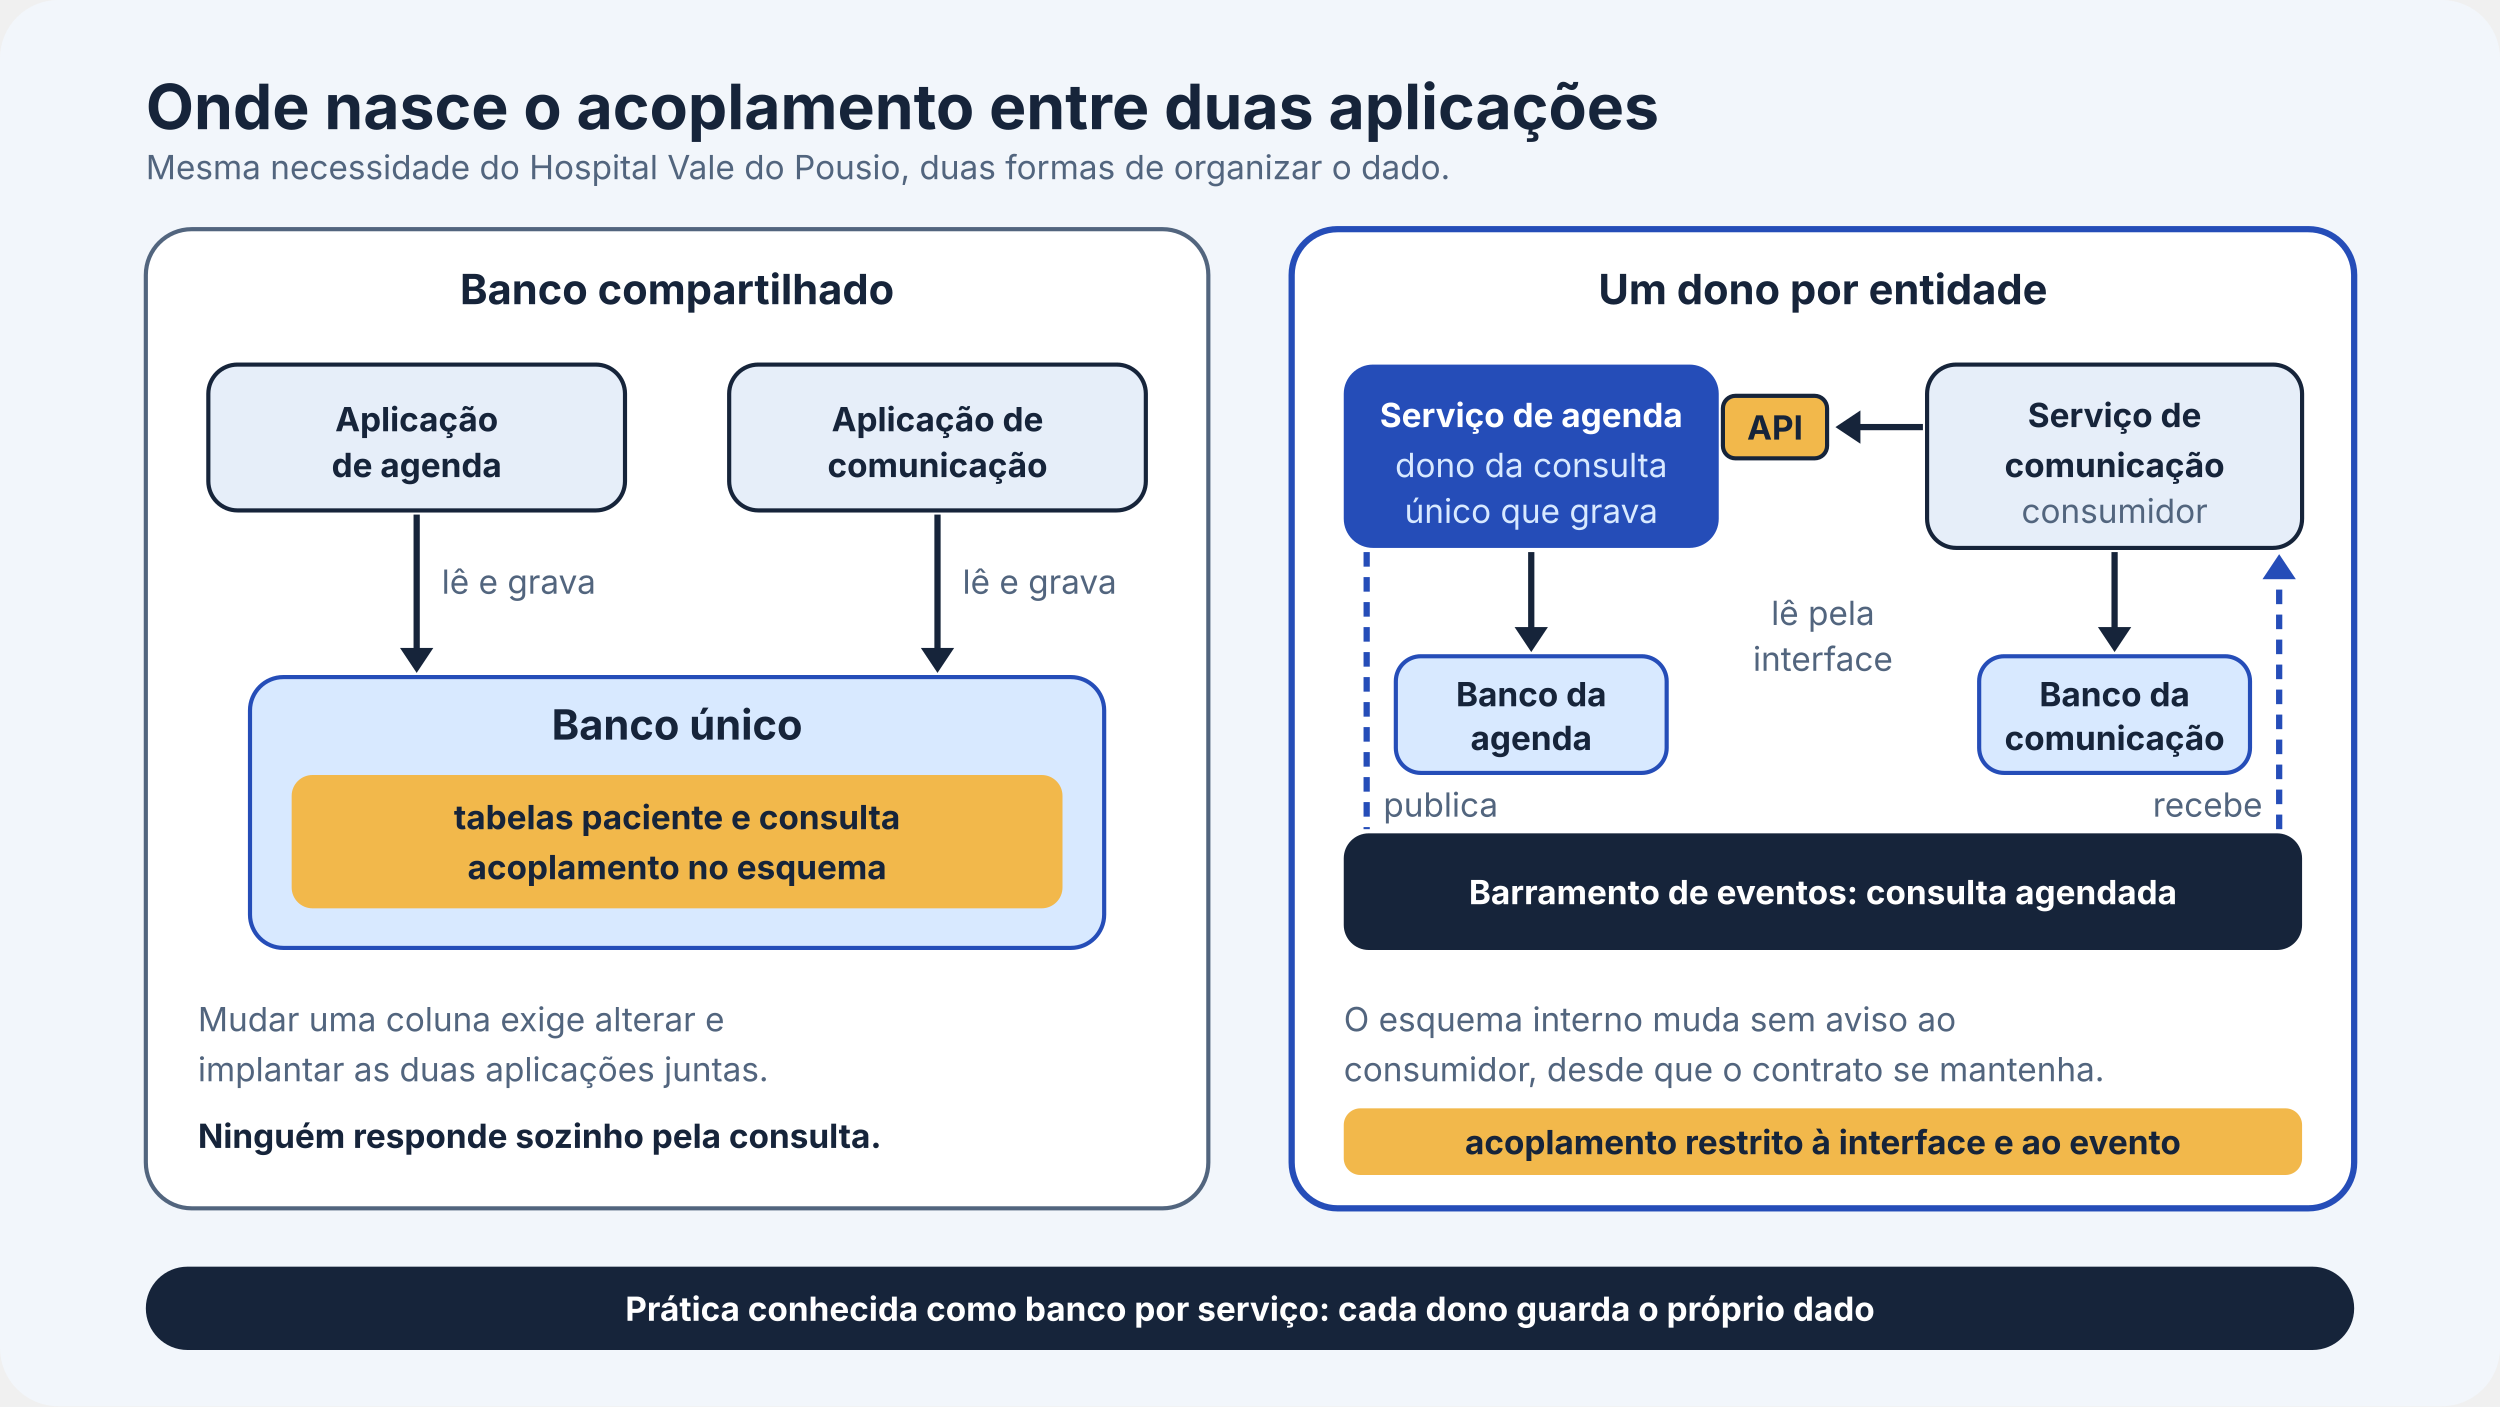
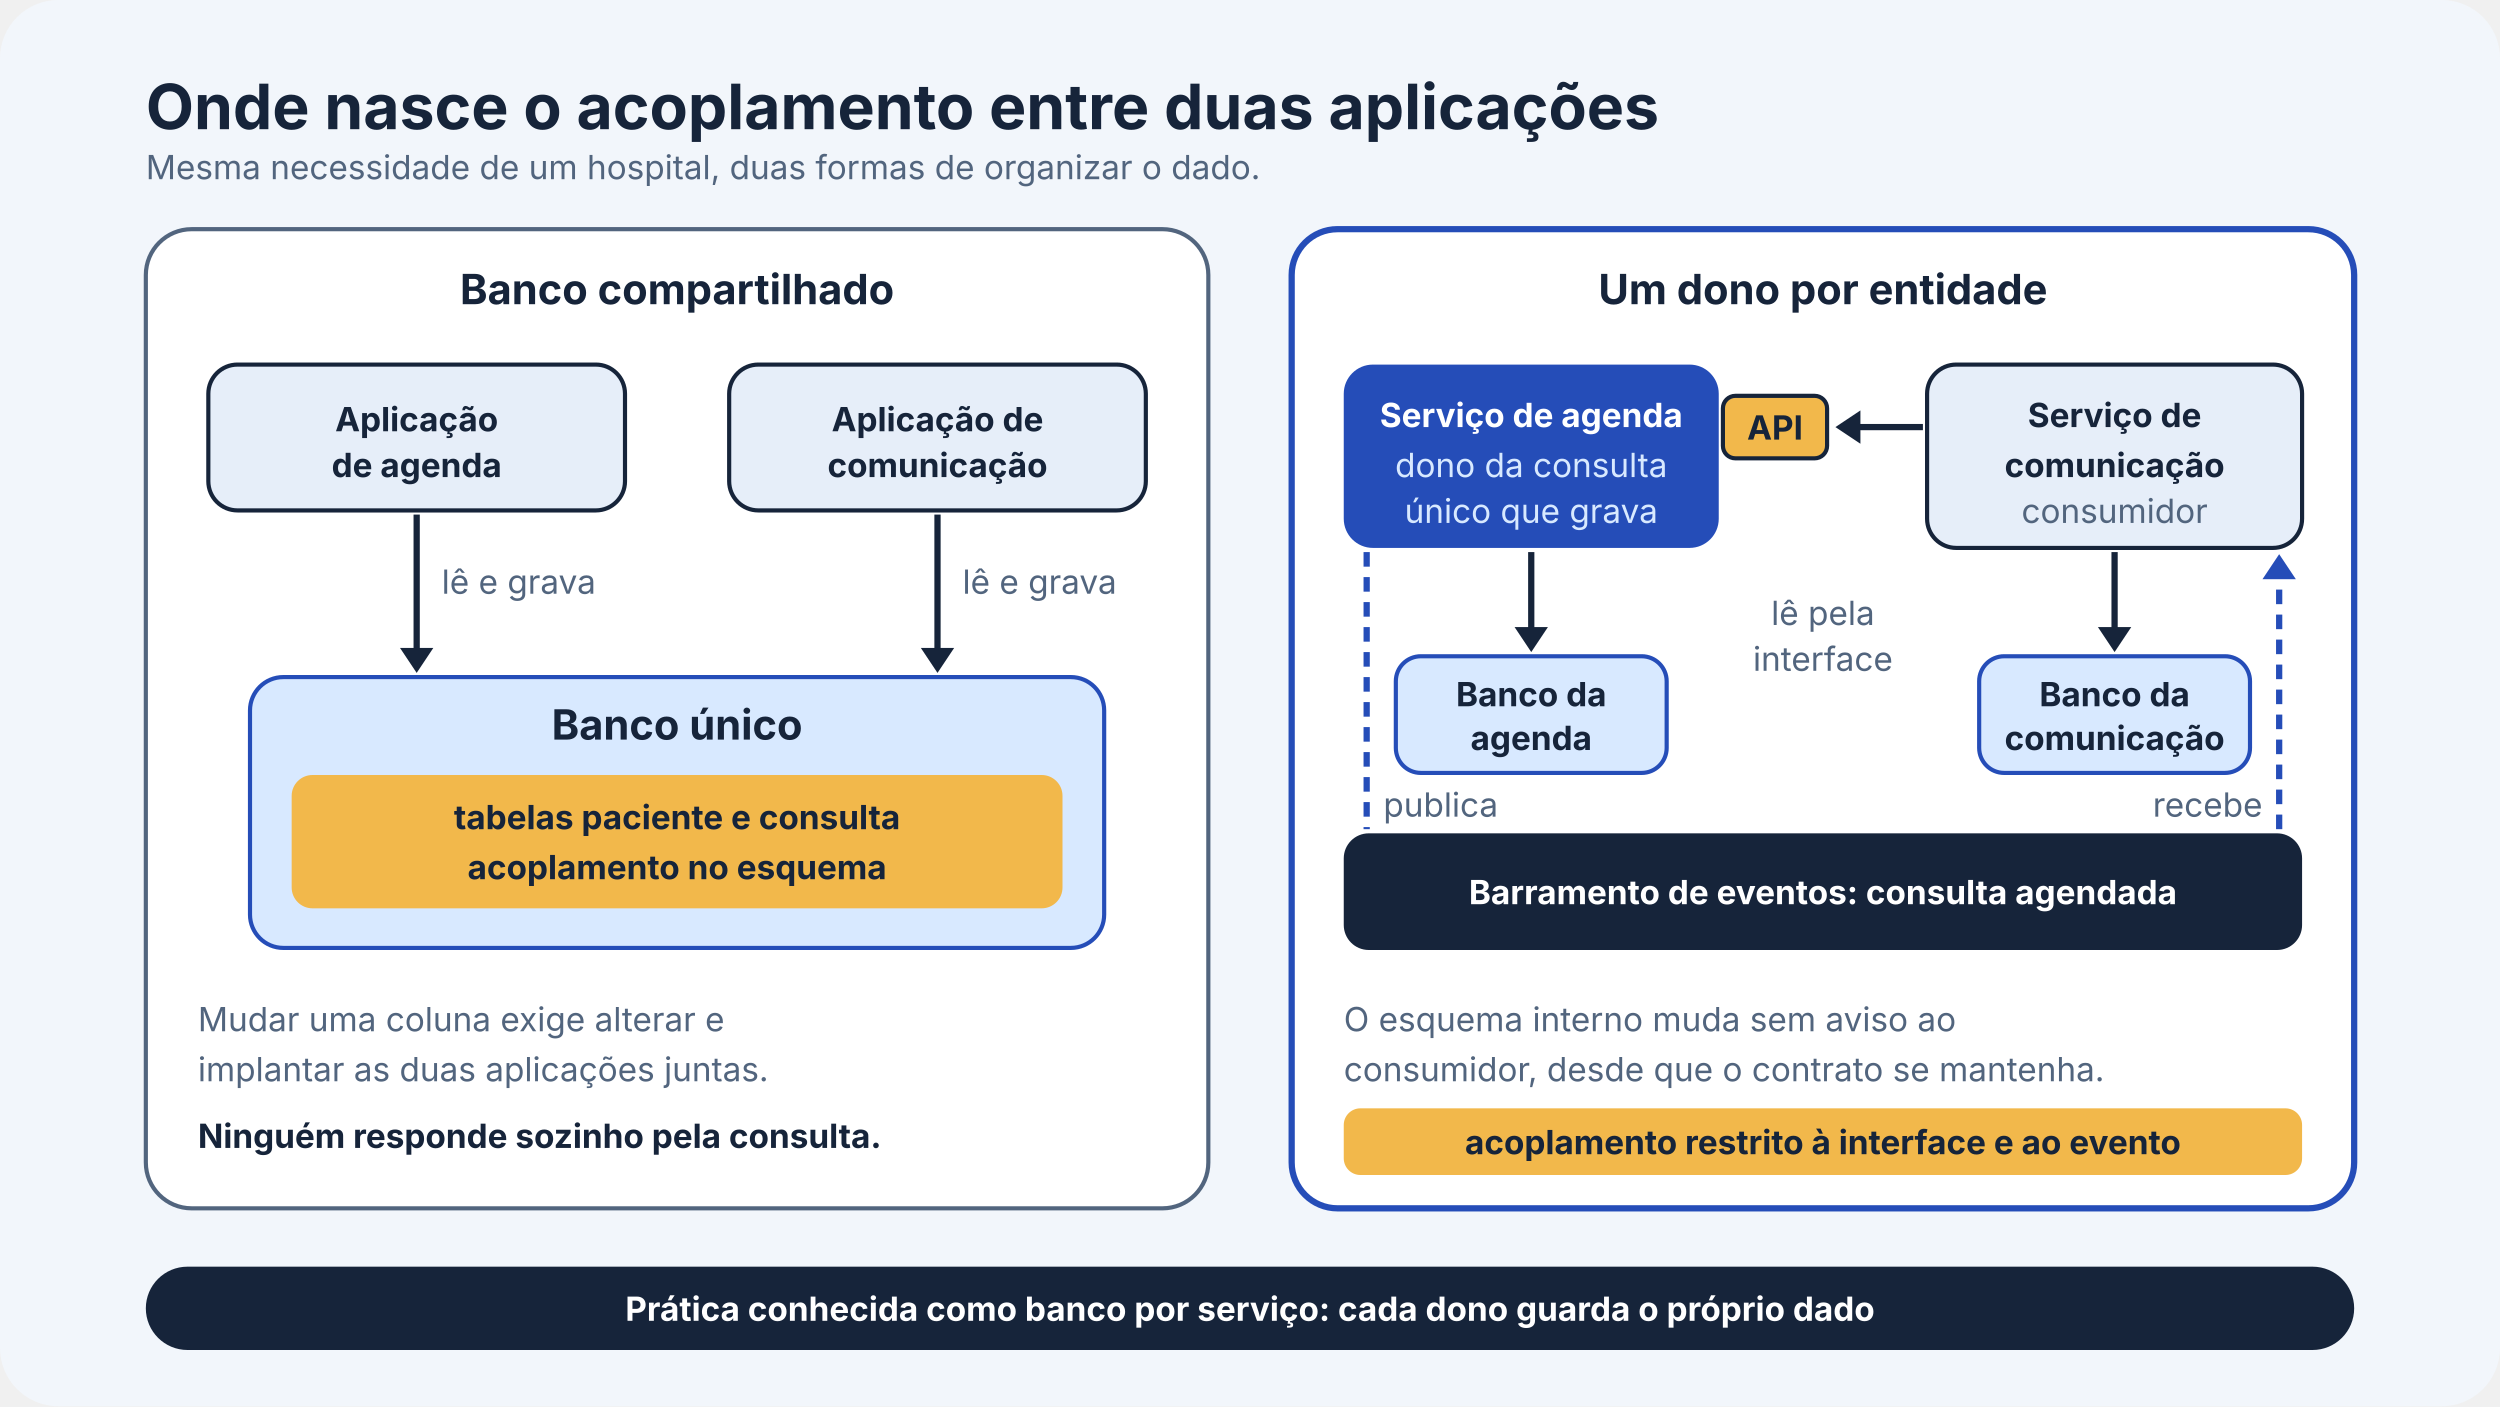
<svg xmlns="http://www.w3.org/2000/svg" viewBox="0 0 1200 675" role="img" aria-labelledby="title desc">
  <defs>
    <style>text{font-family:-apple-system,BlinkMacSystemFont,'Segoe UI',sans-serif;fill:#16243A}.h{font-size:30px;font-weight:700}.t{font-size:20px;font-weight:700}.q{font-size:16px;fill:#52657E}.e{font-size:16px;font-weight:700}</style>
  </defs>
  <rect width="1200" height="675" rx="28" fill="#F2F6FB" />
  <text x="70" y="62" class="h">Onde nasce o acoplamento entre duas aplicações</text>
-   <text x="70" y="86" class="q">Mesma necessidade do Hospital Vale do Pousio, duas formas de organizar o dado.</text>
+   <text x="70" y="86" class="q">Mesma necessidade de um hospital, duas formas de organizar o dado.</text>
  <rect x="70" y="110" width="510" height="470" rx="22" fill="white" stroke="#52657E" stroke-width="2" />
  <text x="325" y="146" text-anchor="middle" class="t">Banco compartilhado</text>
  <rect x="100" y="175" width="200" height="70" rx="14" fill="#E6EEF9" stroke="#16243A" stroke-width="2" />
  <text x="200" y="207" text-anchor="middle" class="e">Aplicação</text>
  <text x="200" y="229" text-anchor="middle" class="e">de agenda</text>
  <rect x="350" y="175" width="200" height="70" rx="14" fill="#E6EEF9" stroke="#16243A" stroke-width="2" />
  <text x="450" y="207" text-anchor="middle" class="e">Aplicação de</text>
  <text x="450" y="229" text-anchor="middle" class="e">comunicação</text>
  <path d="M200 247v68M450 247v68" stroke="#16243A" stroke-width="3" />
  <path d="M200 323l-8 -12h16zM450 323l-8 -12h16z" fill="#16243A" />
  <text x="212" y="285" class="q">lê e grava</text>
  <text x="462" y="285" class="q">lê e grava</text>
  <rect x="120" y="325" width="410" height="130" rx="16" fill="#D8E9FF" stroke="#254DB8" stroke-width="2" />
  <text x="325" y="355" text-anchor="middle" class="t">Banco único</text>
  <rect x="140" y="372" width="370" height="64" rx="10" fill="#F2B84B" />
  <text x="325" y="398" text-anchor="middle" class="e">tabelas paciente e consulta</text>
  <text x="325" y="422" text-anchor="middle" class="e">acoplamento no esquema</text>
  <text x="95" y="495" class="q">Mudar uma coluna exige alterar e</text>
  <text x="95" y="519" class="q">implantar as duas aplicações juntas.</text>
  <text x="95" y="551" class="e">Ninguém responde sozinho pela consulta.</text>
  <rect x="620" y="110" width="510" height="470" rx="22" fill="white" stroke="#254DB8" stroke-width="3" />
  <text x="875" y="146" text-anchor="middle" class="t">Um dono por entidade</text>
  <rect x="645" y="175" width="180" height="88" rx="14" fill="#254DB8" />
  <text x="735" y="205" text-anchor="middle" class="e" style="fill:white">Serviço de agenda</text>
  <text x="735" y="229" text-anchor="middle" class="q" style="fill:#D8E9FF">dono da consulta</text>
  <text x="735" y="251" text-anchor="middle" class="q" style="fill:#D8E9FF">único que grava</text>
  <rect x="925" y="175" width="180" height="88" rx="14" fill="#E6EEF9" stroke="#16243A" stroke-width="2" />
  <text x="1015" y="205" text-anchor="middle" class="e">Serviço de</text>
  <text x="1015" y="229" text-anchor="middle" class="e">comunicação</text>
  <text x="1015" y="251" text-anchor="middle" class="q">consumidor</text>
  <rect x="827" y="190" width="50" height="30" rx="6" fill="#F2B84B" stroke="#16243A" stroke-width="2" />
  <text x="852" y="211" text-anchor="middle" class="e">API</text>
  <path d="M923 205h-34" stroke="#16243A" stroke-width="3" />
  <path d="M881 205l12 -8v16z" fill="#16243A" />
  <path d="M735 265v40M1015 265v40" stroke="#16243A" stroke-width="3" />
  <path d="M735 313l-8 -12h16zM1015 313l-8 -12h16z" fill="#16243A" />
  <rect x="670" y="315" width="130" height="56" rx="12" fill="#D8E9FF" stroke="#254DB8" stroke-width="2" />
  <text x="735" y="339" text-anchor="middle" class="e">Banco da</text>
  <text x="735" y="360" text-anchor="middle" class="e">agenda</text>
  <rect x="950" y="315" width="130" height="56" rx="12" fill="#D8E9FF" stroke="#254DB8" stroke-width="2" />
  <text x="1015" y="339" text-anchor="middle" class="e">Banco da</text>
  <text x="1015" y="360" text-anchor="middle" class="e">comunicação</text>
  <text x="875" y="300" text-anchor="middle" class="q">lê pela</text>
  <text x="875" y="322" text-anchor="middle" class="q">interface</text>
  <path d="M656 265v133" stroke="#254DB8" stroke-width="3" fill="none" stroke-dasharray="7 5" />
  <text x="664" y="392" class="q">publica</text>
  <path d="M1094 398v-120" stroke="#254DB8" stroke-width="3" fill="none" stroke-dasharray="7 5" />
  <path d="M1094 266l-8 12h16z" fill="#254DB8" />
  <text x="1086" y="392" text-anchor="end" class="q">recebe</text>
  <rect x="645" y="400" width="460" height="56" rx="12" fill="#16243A" />
  <text x="875" y="434" text-anchor="middle" class="e" style="fill:white">Barramento de eventos: consulta agendada</text>
  <text x="645" y="495" class="q">O esquema interno muda sem aviso ao</text>
  <text x="645" y="519" class="q">consumidor, desde que o contrato se mantenha.</text>
  <rect x="645" y="532" width="460" height="32" rx="8" fill="#F2B84B" />
  <text x="875" y="554" text-anchor="middle" class="e">acoplamento restrito à interface e ao evento</text>
  <rect x="70" y="608" width="1060" height="40" rx="20" fill="#16243A" />
  <text x="600" y="634" text-anchor="middle" class="e" style="fill:white">Prática conhecida como banco por serviço: cada dono guarda o próprio dado</text>
</svg>
